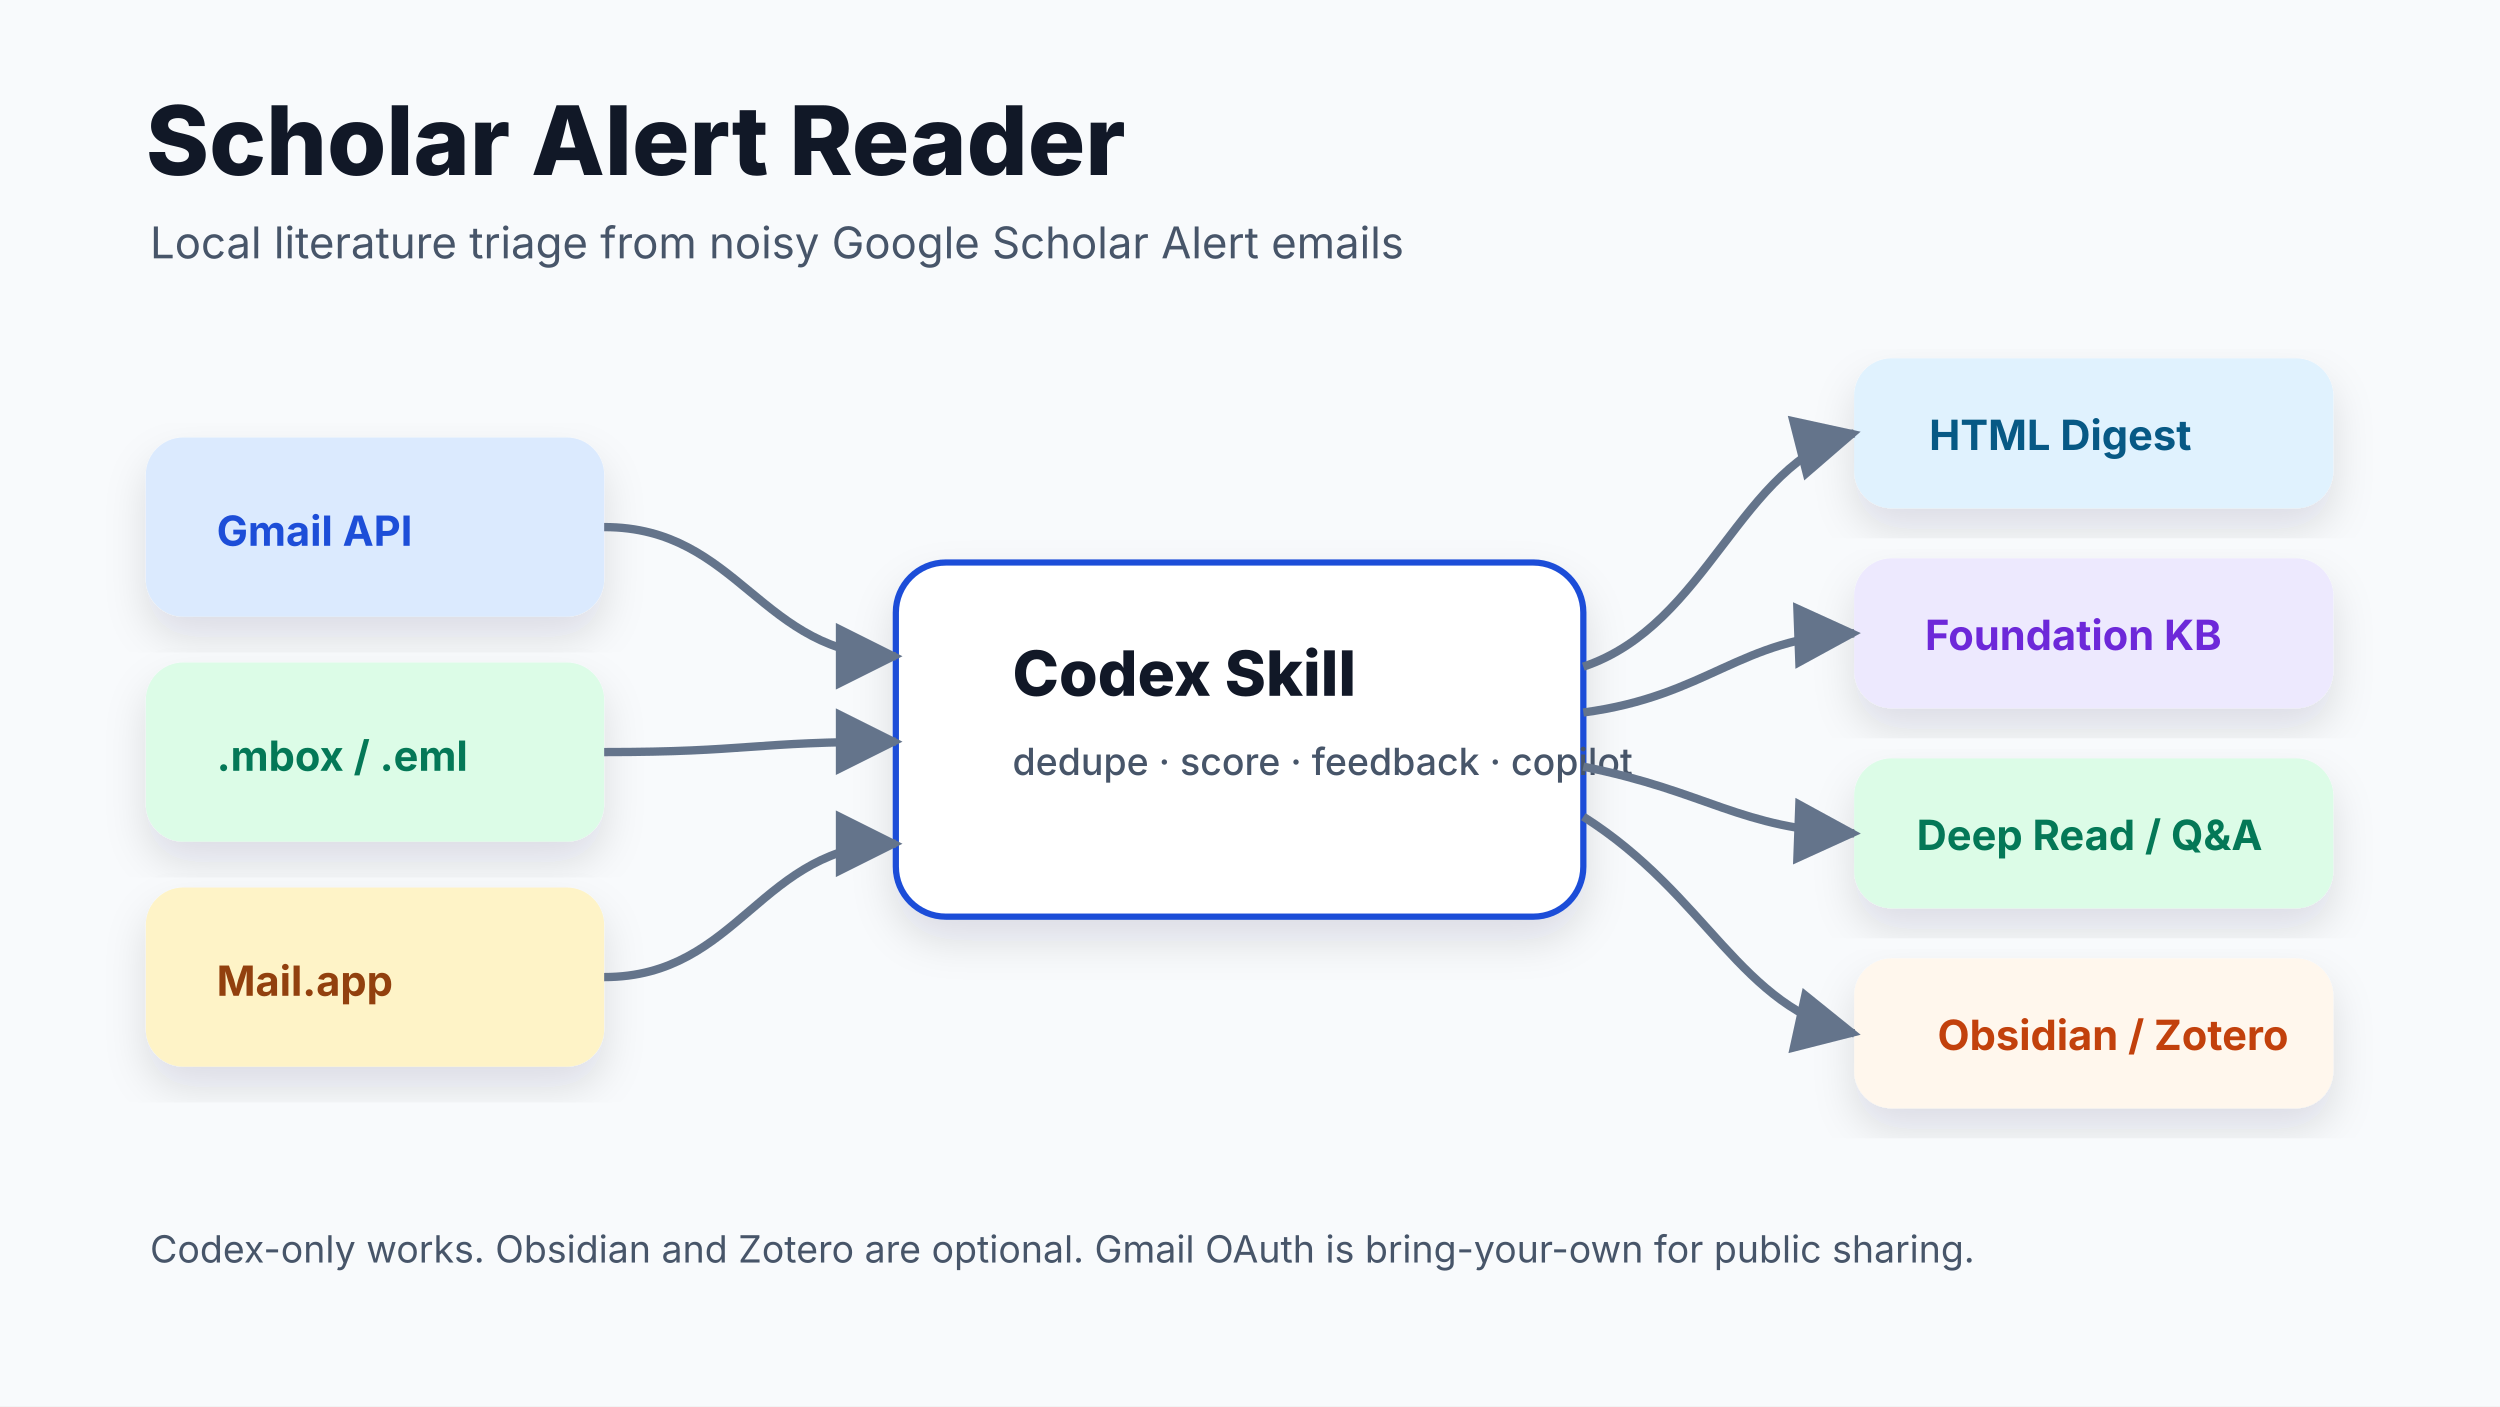
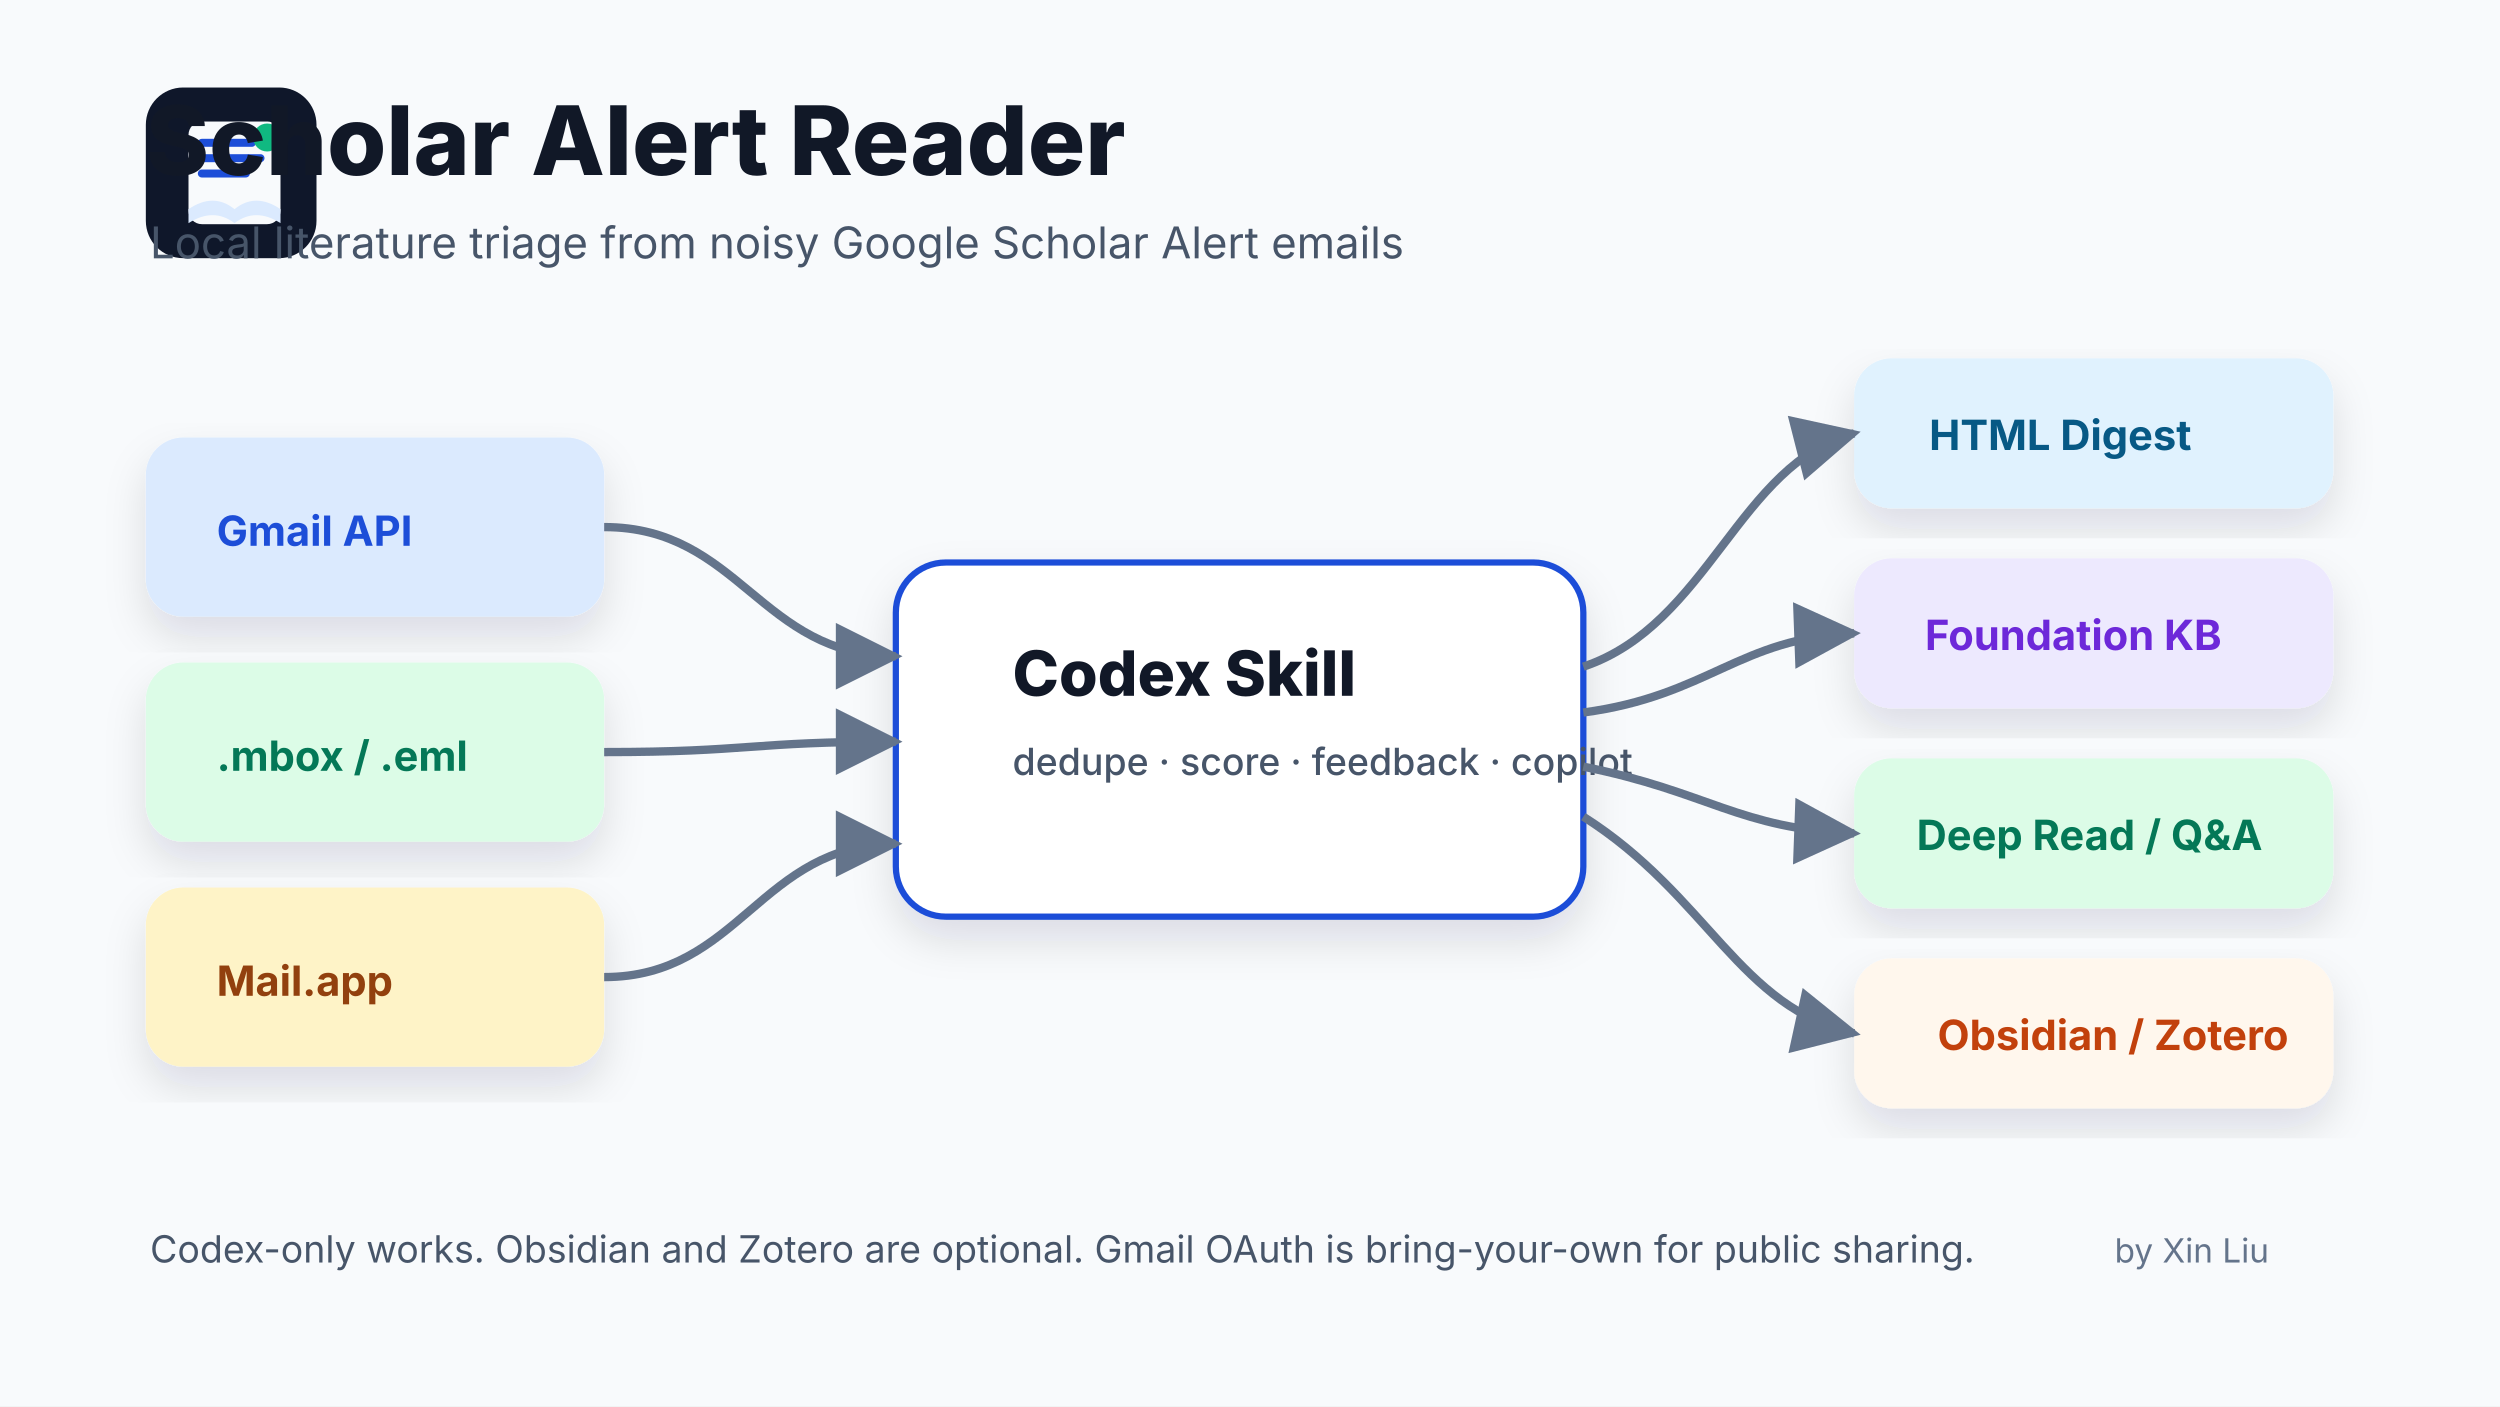
<svg xmlns="http://www.w3.org/2000/svg" width="1200" height="675" viewBox="0 0 1200 675" role="img" aria-labelledby="title desc">
  <rect width="1200" height="675" fill="#f8fafc" />
+   <g transform="translate(70 42) scale(.16)">
+     <rect width="512" height="512" rx="112" fill="#0f172a" />
+     <path d="M128 142c0-22 18-40 40-40h196c22 0 40 18 40 40v228c0 22-18 40-40 40H168c-22 0-40-18-40-40V142z" fill="#f8fafc" />
+     <path d="M168 166h150M168 212h176M168 258h132" stroke="#1d4ed8" stroke-width="24" stroke-linecap="round" />
+     <path d="M128 365c50-34 96-34 138 0 42-34 88-34 138 0v42c-50-32-96-32-138 0-42-32-88-32-138 0v-42z" fill="#dbeafe" />
+     <circle cx="364" cy="150" r="42" fill="#10b981" />
+   </g>
  <text x="70" y="84" fill="#111827" font-family="Inter, Arial, sans-serif" font-size="46" font-weight="800">Scholar Alert Reader</text>
  <text x="72" y="124" fill="#475569" font-family="Inter, Arial, sans-serif" font-size="21">Local literature triage from noisy Google Scholar Alert emails</text>
  <defs>
    <marker id="arrow" viewBox="0 0 10 10" refX="9" refY="5" markerWidth="8" markerHeight="8" orient="auto-start-reverse">
      <path d="M 0 0 L 10 5 L 0 10 z" fill="#64748b" />
    </marker>
    <filter id="shadow" x="-20%" y="-20%" width="140%" height="140%">
      <feDropShadow dx="0" dy="10" stdDeviation="10" flood-color="#0f172a" flood-opacity=".12" />
    </filter>
  </defs>
  <g font-family="Inter, Arial, sans-serif" font-size="20" font-weight="700">
    <rect x="70" y="210" width="220" height="86" rx="18" fill="#dbeafe" filter="url(#shadow)" />
    <text x="104" y="262" fill="#1d4ed8">Gmail API</text>
    <rect x="70" y="318" width="220" height="86" rx="18" fill="#dcfce7" filter="url(#shadow)" />
    <text x="104" y="370" fill="#047857">.mbox / .eml</text>
    <rect x="70" y="426" width="220" height="86" rx="18" fill="#fef3c7" filter="url(#shadow)" />
    <text x="104" y="478" fill="#92400e">Mail.app</text>
    <rect x="430" y="270" width="330" height="170" rx="24" fill="#ffffff" stroke="#1d4ed8" stroke-width="3" filter="url(#shadow)" />
    <text x="486" y="334" fill="#111827" font-size="30" font-weight="800">Codex Skill</text>
    <text x="486" y="372" fill="#475569" font-size="18" font-weight="500">dedupe · score · feedback · copilot</text>
    <rect x="890" y="172" width="230" height="72" rx="18" fill="#e0f2fe" filter="url(#shadow)" />
    <text x="926" y="216" fill="#075985">HTML Digest</text>
    <rect x="890" y="268" width="230" height="72" rx="18" fill="#ede9fe" filter="url(#shadow)" />
    <text x="924" y="312" fill="#6d28d9">Foundation KB</text>
    <rect x="890" y="364" width="230" height="72" rx="18" fill="#dcfce7" filter="url(#shadow)" />
    <text x="920" y="408" fill="#047857">Deep Read / Q&amp;A</text>
    <rect x="890" y="460" width="230" height="72" rx="18" fill="#fff7ed" filter="url(#shadow)" />
    <text x="930" y="504" fill="#c2410c">Obsidian / Zotero</text>
  </g>
  <g stroke="#64748b" stroke-width="4" fill="none" marker-end="url(#arrow)">
    <path d="M 290 253 C 355 253 365 315 430 315" />
    <path d="M 290 361 C 360 361 360 356 430 356" />
    <path d="M 290 469 C 355 469 365 405 430 405" />
    <path d="M 760 320 C 820 300 835 222 890 208" />
    <path d="M 760 342 C 820 334 835 306 890 304" />
    <path d="M 760 368 C 820 380 835 398 890 400" />
    <path d="M 760 392 C 820 430 835 484 890 496" />
  </g>
  <text x="72" y="606" fill="#475569" font-family="Inter, Arial, sans-serif" font-size="18">Codex-only works. Obsidian and Zotero are optional. Gmail OAuth is bring-your-own for public sharing.</text>
+   <text x="1015" y="606" fill="#64748b" font-family="Inter, Arial, sans-serif" font-size="16">by Xin Liu</text>
</svg>
